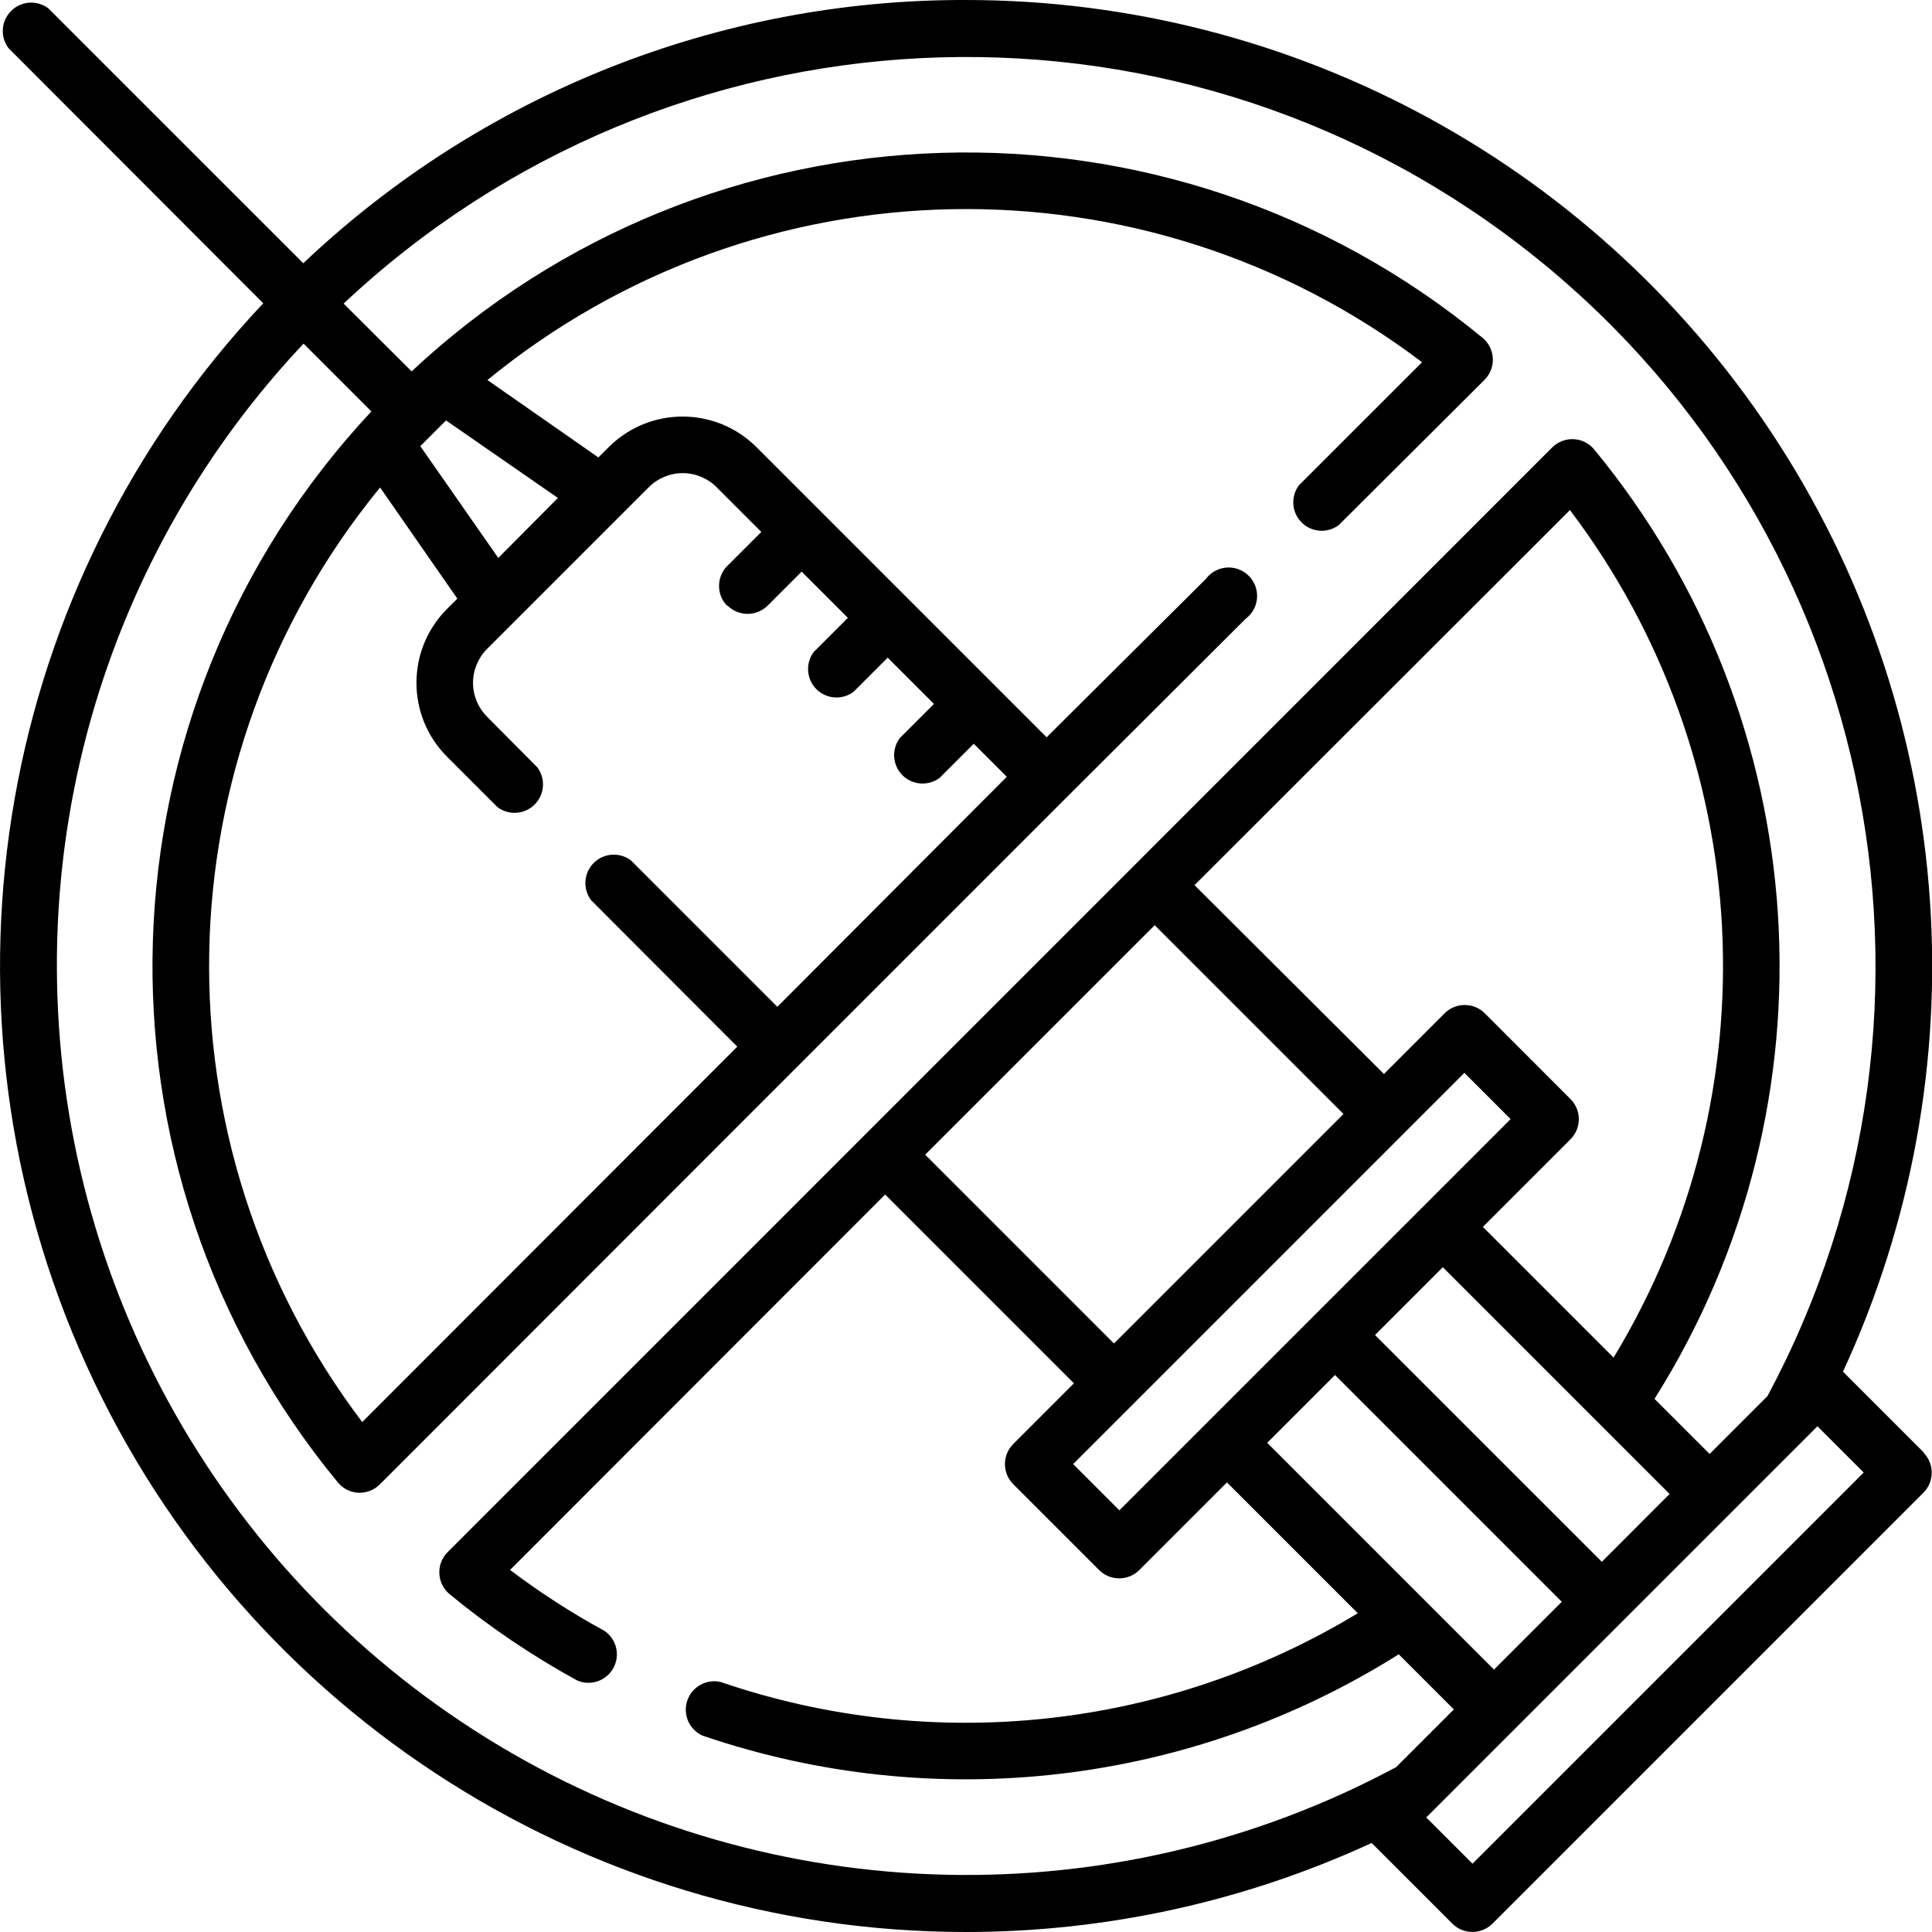
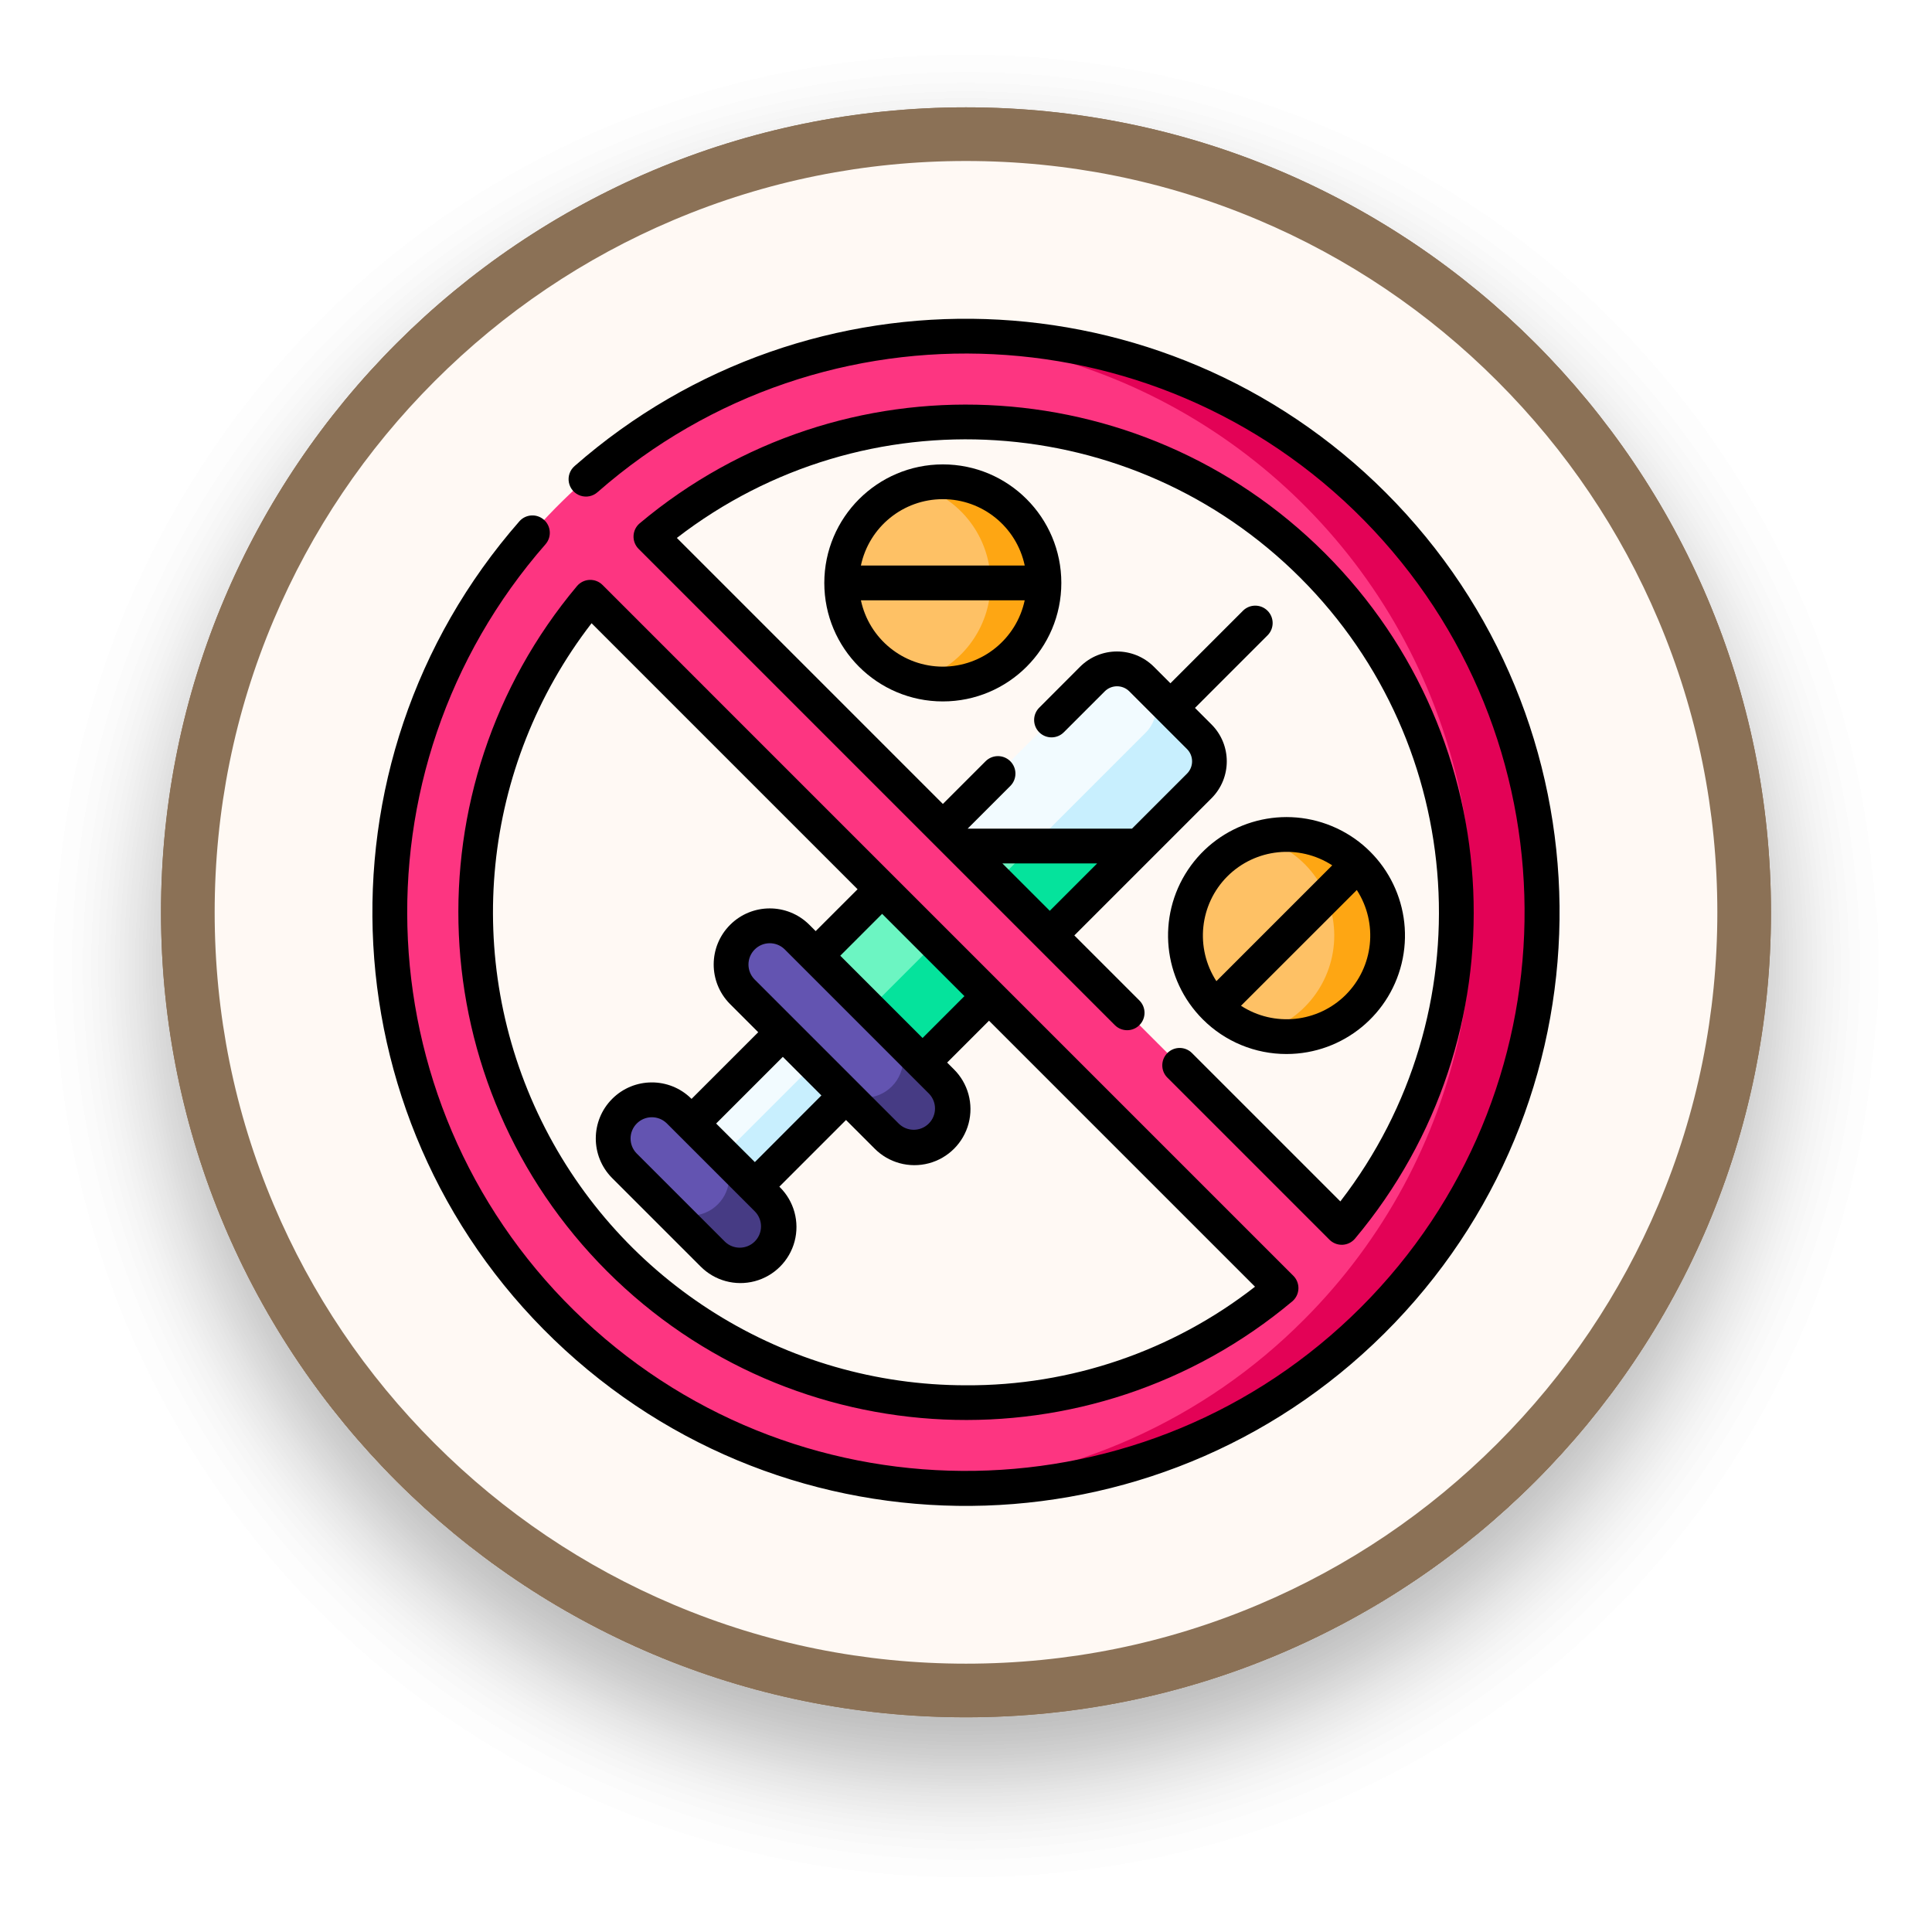
- <svg xmlns="http://www.w3.org/2000/svg" width="33.965" height="33.965" viewBox="0 0 33.965 33.965">
-   <g id="Group_1210692" data-name="Group 1210692" transform="translate(-251.86 -4021.807)">
-     <g id="inyeccion" transform="translate(251.86 4021.807)">
-       <path id="Path_1079259" data-name="Path 1079259" d="M33.82,25.534,32.4,24.114A16.986,16.986,0,0,0,16.983,0,16.863,16.863,0,0,0,5.332,4.628L.849.146a.5.5,0,0,0-.7.7L4.628,5.332A16.982,16.982,0,0,0,16.983,33.965,17.039,17.039,0,0,0,24.114,32.4l1.421,1.421a.5.5,0,0,0,.7,0l7.582-7.582a.5.5,0,0,0,0-.7ZM1,16.983A15.929,15.929,0,0,1,5.337,6.041L6.529,7.233A14.275,14.275,0,0,0,5.94,26.062a.5.5,0,0,0,.36.181h.024a.5.5,0,0,0,.352-.146L14,18.769l.014-.012.012-.014,4.713-4.713.014-.012L18.769,14,21.9,10.877a.5.5,0,1,0-.7-.7L18.4,12.962l-5.1-5.1a1.838,1.838,0,0,0-2.6,0l-.18.18L8.569,6.681A13.28,13.28,0,0,1,25,6.368L22.836,8.531a.5.5,0,0,0,.7.7L26.1,6.676a.5.5,0,0,0-.035-.736,14.275,14.275,0,0,0-18.829.589L6.041,5.337a15.985,15.985,0,0,1,25.03,19.209l-1.015,1.015-.969-.969A14.276,14.276,0,0,0,28.025,7.9a.5.5,0,0,0-.736-.035L7.868,27.289a.5.5,0,0,0,.035.736,14.4,14.4,0,0,0,2.248,1.52.5.5,0,0,0,.477-.873A13.379,13.379,0,0,1,8.967,27.6L15.561,21l3.319,3.319-1.07,1.07a.5.5,0,0,0,0,.7l1.516,1.516a.5.5,0,0,0,.7,0l1.544-1.544,2.3,2.3a13.3,13.3,0,0,1-11.2,1.209.5.5,0,0,0-.323.941,14.293,14.293,0,0,0,12.243-1.428l.969.969-1.015,1.015A15.992,15.992,0,0,1,1,16.983Zm11.793-6.334a.5.5,0,0,0,.7,0l.6-.6.813.813-.6.6a.5.5,0,0,0,.7.7l.6-.6.813.813-.6.6a.5.5,0,0,0,.7.7l.6-.6.581.581L13.666,17.7l-2.575-2.575a.5.5,0,0,0-.7.7L12.962,18.4,6.368,25a13.28,13.28,0,0,1,.314-16.43l1.358,1.954-.18.18a1.838,1.838,0,0,0,0,2.6l.886.886a.5.5,0,0,0,.7-.7L8.563,12.6a.842.842,0,0,1,0-1.192l2.843-2.843a.842.842,0,0,1,1.192,0l.786.786-.6.6a.5.5,0,0,0,0,.7Zm-4.033-.84L7.389,7.843l.226-.226h0l.226-.226L9.808,8.754ZM26.265,29.352l-3.987-3.987,1.192-1.192,3.987,3.987Zm-6.586-2.8-.813-.813,6.878-6.878.813.813Zm6.39-4.983,1.544-1.544a.5.5,0,0,0,0-.7L26.1,17.811a.5.5,0,0,0-.7,0l-1.07,1.07L21,15.561,27.6,8.967a13.281,13.281,0,0,1,.767,14.9ZM20.3,16.265l3.319,3.319-4.035,4.035L16.265,20.3Zm7.861,11.192L24.173,23.47l1.192-1.192,3.987,3.987Zm-2.274,5.307-.813-.813.125-.125.007-.007,6.613-6.613.006-.006.126-.126.813.813Z" transform="translate(0 0)" />
+ <svg xmlns="http://www.w3.org/2000/svg" width="108" height="108" viewBox="0 0 108 108">
+   <defs>
+     <filter id="Path_978624" x="0" y="0" width="108" height="108" filterUnits="userSpaceOnUse">
+       <feOffset dy="3" input="SourceAlpha" />
+       <feGaussianBlur stdDeviation="3" result="blur" />
+       <feFlood flood-opacity="0.161" />
+       <feComposite operator="in" in2="blur" />
+       <feComposite in="SourceGraphic" />
+     </filter>
+     <filter id="Path_1076716" x="0" y="0" width="108" height="108" filterUnits="userSpaceOnUse">
+       <feOffset dy="3" input="SourceAlpha" />
+       <feGaussianBlur stdDeviation="3" result="blur-2" />
+       <feFlood flood-opacity="0.161" />
+       <feComposite operator="in" in2="blur-2" />
+       <feComposite in="SourceGraphic" />
+     </filter>
+   </defs>
+   <g id="Group_1223647" data-name="Group 1223647" transform="translate(-196 -6385)">
+     <g id="Group_1222798" data-name="Group 1222798">
+       <g id="Group_1222513" data-name="Group 1222513" transform="translate(205 6391)">
+         <g id="Group_1221054" data-name="Group 1221054" transform="translate(0)">
+           <g id="Group_1208503" data-name="Group 1208503">
+             <g id="Group_1200660" data-name="Group 1200660">
+               <g id="Group_1181203" data-name="Group 1181203">
+                 <g id="Group_1172348" data-name="Group 1172348">
+                   <g id="Group_1171897" data-name="Group 1171897">
+                     <g id="Group_1171052" data-name="Group 1171052">
+                       <g id="Group_1164581" data-name="Group 1164581">
+                         <g id="Group_1144123" data-name="Group 1144123">
+                           <g transform="matrix(1, 0, 0, 1, -9, -6)" filter="url(#Path_978624)">
+                             <g id="Path_978624-2" data-name="Path 978624" transform="translate(9 6)" fill="#fff9f4">
+                               <path d="M 45 88.5 C 39.127 88.5 33.43 87.35 28.068 85.082 C 22.889 82.891 18.236 79.755 14.241 75.759 C 10.245 71.764 7.109 67.111 4.918 61.932 C 2.65 56.57 1.5 50.873 1.5 45 C 1.5 39.127 2.65 33.43 4.918 28.068 C 7.109 22.889 10.245 18.236 14.241 14.241 C 18.236 10.245 22.889 7.109 28.068 4.918 C 33.43 2.65 39.127 1.5 45 1.5 C 50.873 1.5 56.57 2.65 61.932 4.918 C 67.111 7.109 71.764 10.245 75.759 14.241 C 79.755 18.236 82.891 22.889 85.082 28.068 C 87.35 33.43 88.5 39.127 88.5 45 C 88.5 50.873 87.35 56.57 85.082 61.932 C 82.891 67.111 79.755 71.764 75.759 75.759 C 71.764 79.755 67.111 82.891 61.932 85.082 C 56.57 87.35 50.873 88.5 45 88.5 Z" stroke="none" />
+                               <path d="M 45 3 C 39.329 3 33.829 4.11 28.653 6.299 C 23.652 8.415 19.16 11.443 15.302 15.302 C 11.443 19.16 8.415 23.652 6.299 28.653 C 4.11 33.829 3 39.329 3 45 C 3 50.671 4.11 56.171 6.299 61.347 C 8.415 66.348 11.443 70.84 15.302 74.698 C 19.16 78.557 23.652 81.585 28.653 83.701 C 33.829 85.89 39.329 87 45 87 C 50.671 87 56.171 85.89 61.347 83.701 C 66.348 81.585 70.84 78.557 74.698 74.698 C 78.557 70.84 81.585 66.348 83.701 61.347 C 85.89 56.171 87 50.671 87 45 C 87 39.329 85.89 33.829 83.701 28.653 C 81.585 23.652 78.557 19.16 74.698 15.302 C 70.84 11.443 66.348 8.415 61.347 6.299 C 56.171 4.11 50.671 3 45 3 M 45 0 C 69.853 0 90 20.147 90 45 C 90 69.853 69.853 90 45 90 C 20.147 90 0 69.853 0 45 C 0 20.147 20.147 0 45 0 Z" stroke="none" fill="#8b7157" />
+                             </g>
+                           </g>
+                           <g transform="matrix(1, 0, 0, 1, -9, -6)" filter="url(#Path_1076716)">
+                             <g id="Path_1076716-2" data-name="Path 1076716" transform="translate(9 6)" fill="#fff9f4">
+                               <path d="M 45 88.5 C 39.127 88.5 33.43 87.35 28.068 85.082 C 22.889 82.891 18.236 79.755 14.241 75.759 C 10.245 71.764 7.109 67.111 4.918 61.932 C 2.65 56.57 1.5 50.873 1.5 45 C 1.5 39.127 2.65 33.43 4.918 28.068 C 7.109 22.889 10.245 18.236 14.241 14.241 C 18.236 10.245 22.889 7.109 28.068 4.918 C 33.43 2.65 39.127 1.5 45 1.5 C 50.873 1.5 56.57 2.65 61.932 4.918 C 67.111 7.109 71.764 10.245 75.759 14.241 C 79.755 18.236 82.891 22.889 85.082 28.068 C 87.35 33.43 88.5 39.127 88.5 45 C 88.5 50.873 87.35 56.57 85.082 61.932 C 82.891 67.111 79.755 71.764 75.759 75.759 C 71.764 79.755 67.111 82.891 61.932 85.082 C 56.57 87.35 50.873 88.5 45 88.5 Z" stroke="none" />
+                               <path d="M 45 3 C 39.329 3 33.829 4.11 28.653 6.299 C 23.652 8.415 19.16 11.443 15.302 15.302 C 11.443 19.16 8.415 23.652 6.299 28.653 C 4.11 33.829 3 39.329 3 45 C 3 50.671 4.11 56.171 6.299 61.347 C 8.415 66.348 11.443 70.84 15.302 74.698 C 19.16 78.557 23.652 81.585 28.653 83.701 C 33.829 85.89 39.329 87 45 87 C 50.671 87 56.171 85.89 61.347 83.701 C 66.348 81.585 70.84 78.557 74.698 74.698 C 78.557 70.84 81.585 66.348 83.701 61.347 C 85.89 56.171 87 50.671 87 45 C 87 39.329 85.89 33.829 83.701 28.653 C 81.585 23.652 78.557 19.16 74.698 15.302 C 70.84 11.443 66.348 8.415 61.347 6.299 C 56.171 4.11 50.671 3 45 3 M 45 0 C 69.853 0 90 20.147 90 45 C 90 69.853 69.853 90 45 90 C 20.147 90 0 69.853 0 45 C 0 20.147 20.147 0 45 0 Z" stroke="none" fill="#8b7157" />
+                             </g>
+                           </g>
+                         </g>
+                       </g>
+                     </g>
+                   </g>
+                 </g>
+               </g>
+             </g>
+           </g>
+         </g>
+       </g>
+       <g id="no-drogas_2_" data-name="no-drogas (2)" transform="translate(216.819 6402.819)">
+         <g id="Group_1222796" data-name="Group 1222796" transform="translate(0.972 0.972)">
+           <g id="Group_1222795" data-name="Group 1222795">
+             <path id="Path_1174244" data-name="Path 1174244" d="M209.034,168.564l-14.845,12.883-2.985-4.755,6.132-6.132c.759-.759,10.406-9.175,11.165-8.416l3.224,3.224C212.485,166.127,209.793,167.8,209.034,168.564Z" transform="translate(-167.393 -142.058)" fill="#6cf5c2" />
+             <path id="Path_1174245" data-name="Path 1174245" d="M222.906,174.357l-2.987-2.987a1.944,1.944,0,0,1,0,2.749L205.1,188.936l4.172,1.8,12.106-12.106C222.14,177.873,223.666,175.116,222.906,174.357Z" transform="translate(-179.491 -150.13)" fill="#05e39c" />
+             <path id="Path_1174246" data-name="Path 1174246" d="M247.847,151.574l-9.332,9.332h5.974l8.416-4.275a1.944,1.944,0,0,0,0-2.749l-2.307-2.307A1.944,1.944,0,0,0,247.847,151.574Z" transform="translate(-208.572 -132.404)" fill="#f2fbff" />
+             <path id="Path_1174247" data-name="Path 1174247" d="M290.947,159.977l-6.346,6.346h5.974l3.359-3.359a1.944,1.944,0,0,0,0-2.749l-2.987-2.987A1.944,1.944,0,0,1,290.947,159.977Z" transform="translate(-248.685 -137.821)" fill="#c8effe" />
+             <path id="Path_1174248" data-name="Path 1174248" d="M0,0H9.057V3.746H0Z" transform="translate(15.95 44.928) rotate(-45)" fill="#f2fbff" />
+             <path id="Path_1174249" data-name="Path 1174249" d="M0,0H9.057V2.5H0Z" transform="translate(17.715 46.693) rotate(-45)" fill="#c8effe" />
+             <path id="Path_1174250" data-name="Path 1174250" d="M111.456,344.445a2.162,2.162,0,0,1-3.057,0l-4.033-4.033a2.162,2.162,0,0,1,3.057-3.057l4.033,4.033A2.162,2.162,0,0,1,111.456,344.445Z" transform="translate(-91.259 -294.05)" fill="#6354b1" />
+             <path id="Path_1174251" data-name="Path 1174251" d="M165.443,272.537a2.162,2.162,0,0,1-3.057,0l-7.169-7.169a2.162,2.162,0,1,1,3.057-3.057l7.169,7.169A2.162,2.162,0,0,1,165.443,272.537Z" transform="translate(-135.519 -228.733)" fill="#6354b1" />
+             <path id="Path_1174252" data-name="Path 1174252" d="M131.4,361.33l-2.749-2.75a2.162,2.162,0,0,1-3.057,3.057l2.749,2.75a2.162,2.162,0,1,0,3.057-3.057Z" transform="translate(-110.286 -313.076)" fill="#463b84" />
+             <path id="Path_1174253" data-name="Path 1174253" d="M206.444,310.478l-2.749-2.75a2.162,2.162,0,0,1-3.057,3.057l2.749,2.75a2.162,2.162,0,0,0,3.057-3.057Z" transform="translate(-175.604 -268.815)" fill="#463b84" />
+             <path id="Path_1174254" data-name="Path 1174254" d="M39.709,7.961c-.651,0-1.3-.11-1.944-.072A32.21,32.21,0,0,0,16.934,62.815a31.972,31.972,0,0,0,20.831,9.376c.645.038,1.293-.072,1.944-.072,8.6,0,15.4-3.221,21.479-9.3A32,32,0,0,0,70.622,40.04c0-8.6-2.184-16.562-8.267-22.646A31.7,31.7,0,0,0,39.709,7.961ZM20.327,59.422A27.411,27.411,0,0,1,18.7,22.428L57.321,61.045a27.411,27.411,0,0,1-36.994-1.622ZM67.12,40.04a27.2,27.2,0,0,1-6.406,17.612L22.1,19.035a27.411,27.411,0,0,1,45.022,21Z" transform="translate(-7.5 -7.831)" fill="#fd3581" />
+             <g id="Group_1222794" data-name="Group 1222794" transform="translate(30.265)">
+               <path id="Path_1174255" data-name="Path 1174255" d="M265.719,16.934A32,32,0,0,0,242.944,7.5c-.651,0-1.3.022-1.944.06a32.208,32.208,0,0,1,20.831,54.925A31.971,31.971,0,0,1,241,71.858c.645.038,1.293.06,1.944.06a32.209,32.209,0,0,0,22.775-54.984Z" transform="translate(-241 -7.5)" fill="#e30256" />
+             </g>
+             <path id="Path_1174256" data-name="Path 1174256" d="M360.03,225.407c2.208,2.208,2.351,4.733.144,6.94a5.264,5.264,0,0,1-7.118.888c-.262-.185-.065-.988-.3-1.222s-.891.109-1.076-.153a5.656,5.656,0,0,1,3.135-8.7C356.708,222.639,358.543,223.92,360.03,225.407Z" transform="translate(-306.176 -195.102)" fill="#fec165" />
+             <path id="Path_1174257" data-name="Path 1174257" d="M387.982,224.337c-.234-.234-.211-.717-.473-.9a5.659,5.659,0,0,0-4.741-.826,5.652,5.652,0,0,1,0,10.9,5.653,5.653,0,0,0,6.117-8.7C388.7,224.548,388.217,224.572,387.982,224.337Z" transform="translate(-334.128 -194.554)" fill="#fea613" />
+             <path id="Path_1174258" data-name="Path 1174258" d="M212.925,76.735c0,3.122-1.235,5.523-4.357,5.523A5.082,5.082,0,0,1,203,77.707c-.055-.316,1.213-.641,1.213-.972s-1.269-.645-1.216-.956a5.083,5.083,0,0,1,5.573-4.568C211.69,71.212,212.925,73.613,212.925,76.735Z" transform="translate(-177.655 -62.941)" fill="#fec165" />
+             <path id="Path_1174259" data-name="Path 1174259" d="M235.991,70.306a5.653,5.653,0,0,0-1.491.2,5.653,5.653,0,0,1,0,10.906,5.654,5.654,0,0,0,7.06-4.48c.055-.316-1.213-.641-1.213-.973s1.268-.656,1.213-.972A5.655,5.655,0,0,0,235.991,70.306Z" transform="translate(-205.078 -62.165)" fill="#fea613" />
+           </g>
+         </g>
+         <g id="Group_1222797" data-name="Group 1222797" transform="translate(0)">
+           <path id="Path_1174260" data-name="Path 1174260" d="M56.644,9.718A33.185,33.185,0,0,0,11.31,8.226a.972.972,0,1,0,1.283,1.46,31.231,31.231,0,1,1-2.907,2.907.972.972,0,0,0-1.46-1.283A33.182,33.182,0,1,0,56.644,9.718Z" transform="translate(0)" />
+           <path id="Path_1174261" data-name="Path 1174261" d="M142.466,74.645l9.057,9.058a.972.972,0,0,0,.688.285h.042a.973.973,0,0,0,.7-.345,28.383,28.383,0,0,0-39.986-39.986.972.972,0,0,0-.061,1.431l26.621,26.621a.972.972,0,0,0,1.375-1.375l-3.639-3.639,7.669-7.669a2.92,2.92,0,0,0,0-4.124l-.925-.925,4.057-4.057a.972.972,0,0,0-1.375-1.375L142.634,52.6l-.925-.925a2.92,2.92,0,0,0-4.124,0L135.3,53.964a.972.972,0,0,0,1.375,1.375l2.287-2.287a.973.973,0,0,1,1.375,0l3.224,3.224a.973.973,0,0,1,0,1.375l-3.074,3.074H131.3l0,0,2.386-2.386A.972.972,0,1,0,132.3,56.96l-2.386,2.386-14.87-14.871a26.442,26.442,0,0,1,37.089,37.089l-8.294-8.294a.972.972,0,1,0-1.375,1.375ZM138.54,62.669l-2.65,2.65-2.65-2.65Z" transform="translate(-98.026 -32.223)" />
+           <path id="Path_1174262" data-name="Path 1174262" d="M44.357,112.621a.973.973,0,0,0-.7.345A28.383,28.383,0,0,0,83.64,152.953a.972.972,0,0,0,.062-1.431L45.086,112.905A.966.966,0,0,0,44.357,112.621ZM65.4,157.643a26.442,26.442,0,0,1-20.928-42.6l14.87,14.87L57,132.254l-.369-.369a3.134,3.134,0,0,0-4.432,4.432l1.589,1.589-3.727,3.727-.021-.021a3.134,3.134,0,0,0-4.432,4.432l4.95,4.949a3.134,3.134,0,1,0,4.432-4.432l-.021-.021,3.727-3.727,1.589,1.589a3.134,3.134,0,1,0,4.432-4.432l-.368-.368,2.34-2.34,14.87,14.87A26.039,26.039,0,0,1,65.4,157.643Zm-.085-21.755-2.34,2.341-4.6-4.6,2.34-2.34Zm-11.7,12.05a1.19,1.19,0,0,1-1.683,1.682l-4.95-4.949a1.19,1.19,0,0,1,1.683-1.682Zm-2.179-4.928,3.727-3.727,2.157,2.157L53.6,145.166Zm2.137-8.066a1.19,1.19,0,0,1,1.683-1.682l8.085,8.085a1.19,1.19,0,0,1-1.683,1.682Z" transform="translate(-32.222 -98.023)" />
+           <path id="Path_1174263" data-name="Path 1174263" d="M349.8,228.168a6.622,6.622,0,1,0-4.685-1.937A6.6,6.6,0,0,0,349.8,228.168Zm3.31-3.312a4.688,4.688,0,0,1-5.86.615L353.724,219A4.689,4.689,0,0,1,353.109,224.856Zm-6.62-6.62a4.688,4.688,0,0,1,5.86-.615l-6.475,6.475A4.688,4.688,0,0,1,346.489,218.236Z" transform="translate(-298.697 -187.067)" />
+           <path id="Path_1174264" data-name="Path 1174264" d="M194.886,69.432a6.625,6.625,0,1,0,6.625-6.625A6.633,6.633,0,0,0,194.886,69.432Zm6.625,4.681a4.689,4.689,0,0,1-4.579-3.709h9.157A4.689,4.689,0,0,1,201.511,74.113Zm4.579-5.653h-9.158a4.681,4.681,0,0,1,9.158,0Z" transform="translate(-169.626 -54.666)" />
+         </g>
+       </g>
    </g>
  </g>
</svg>
